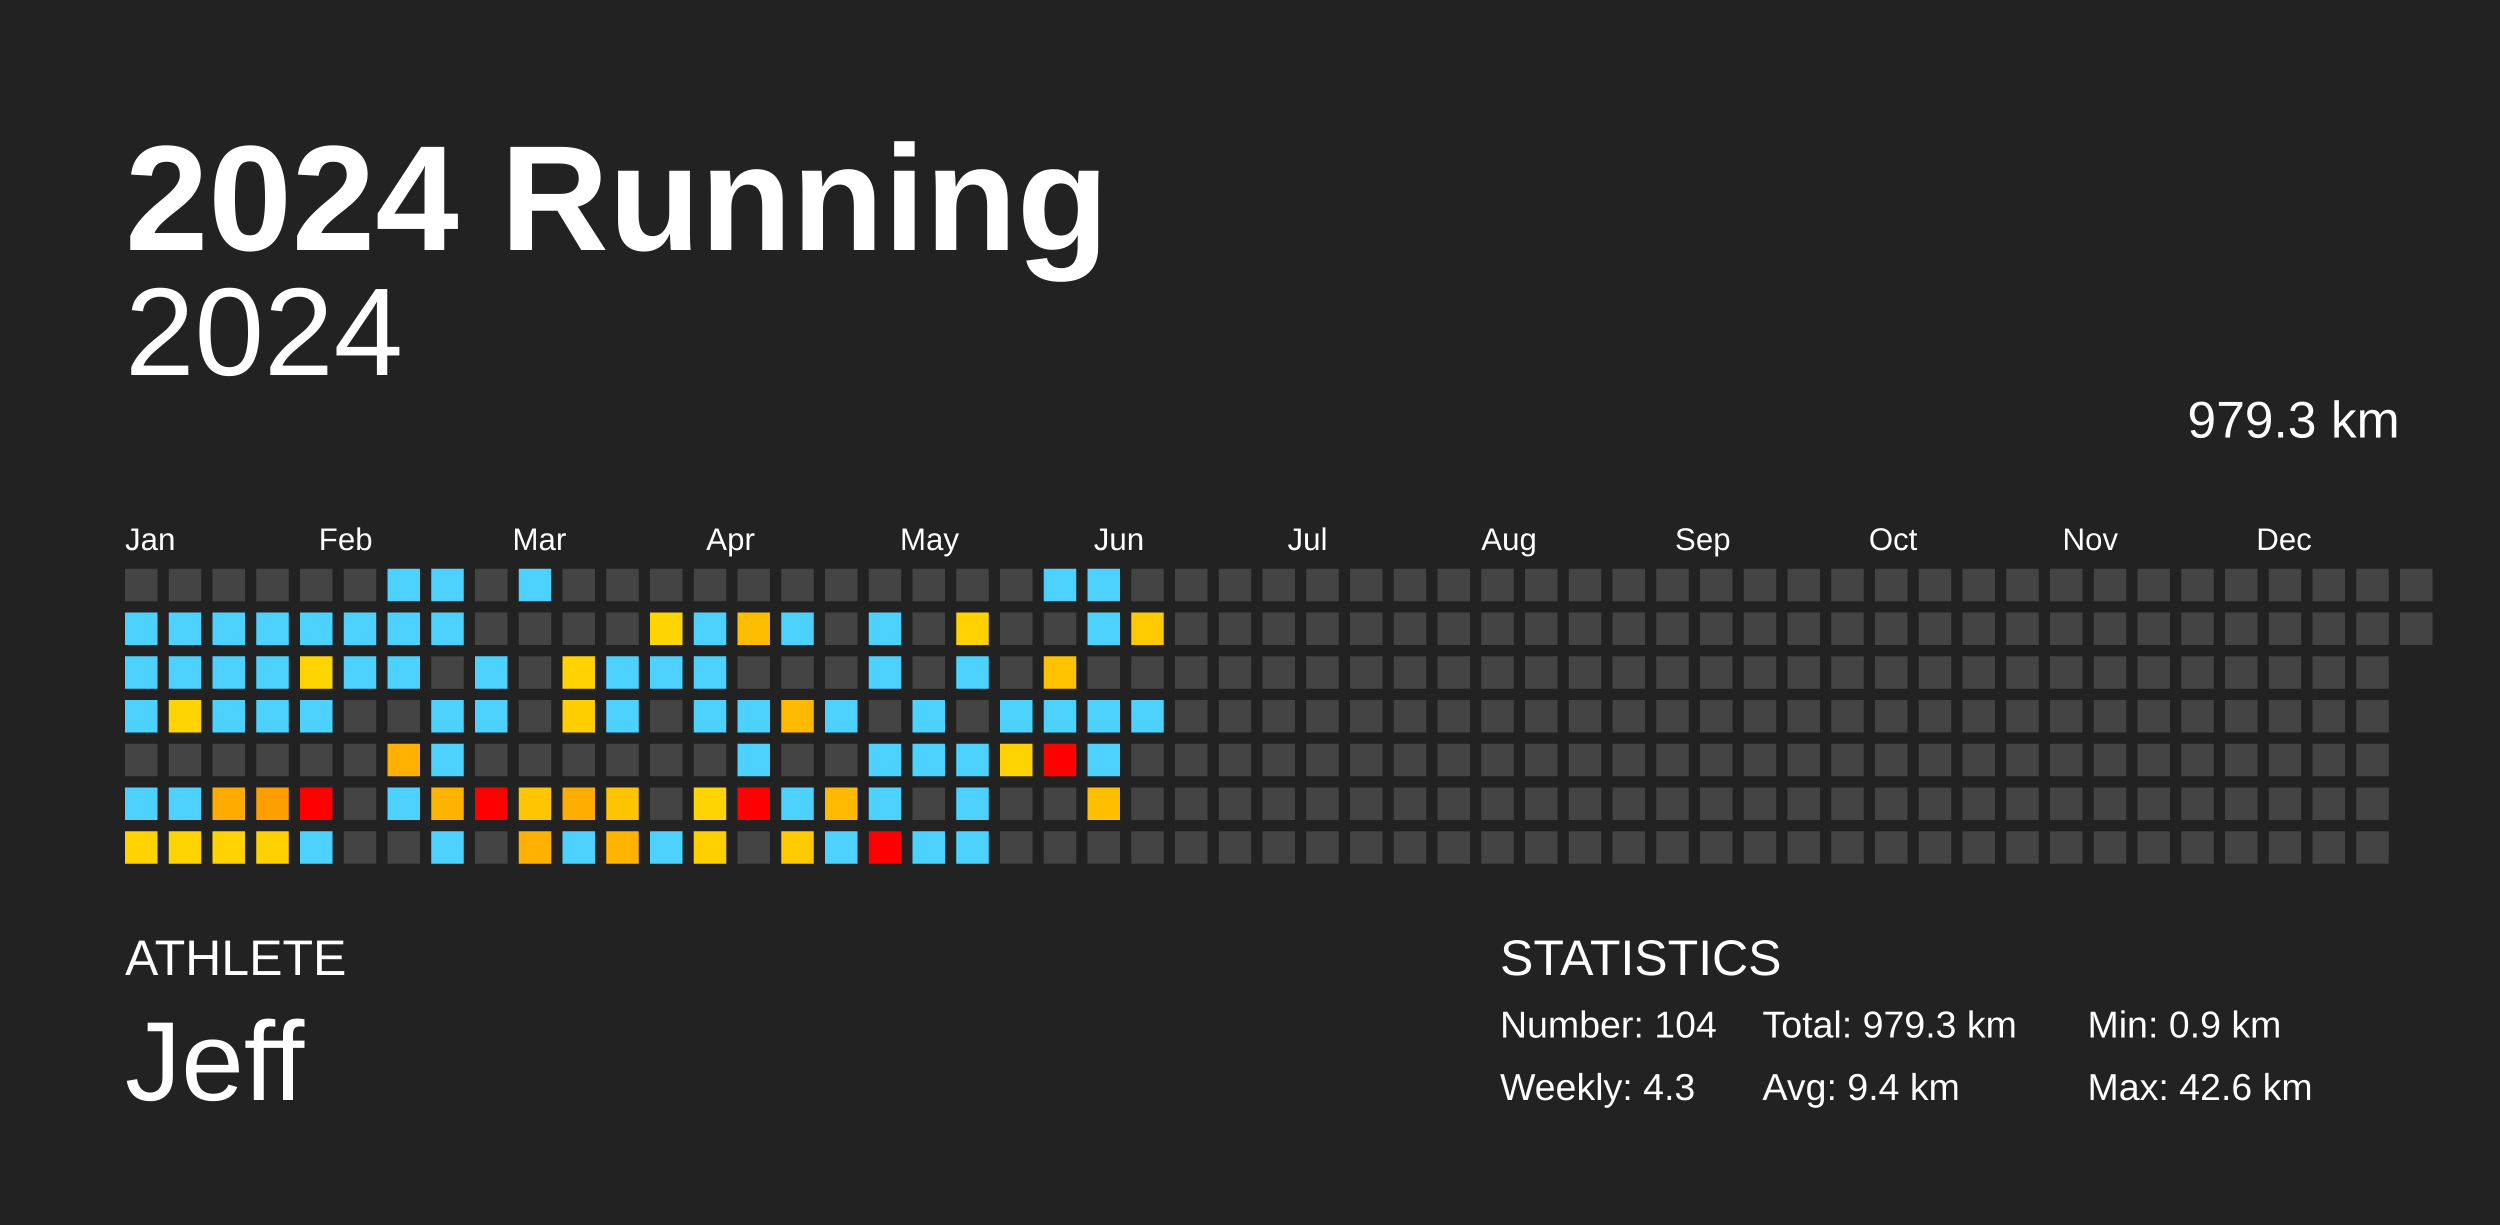
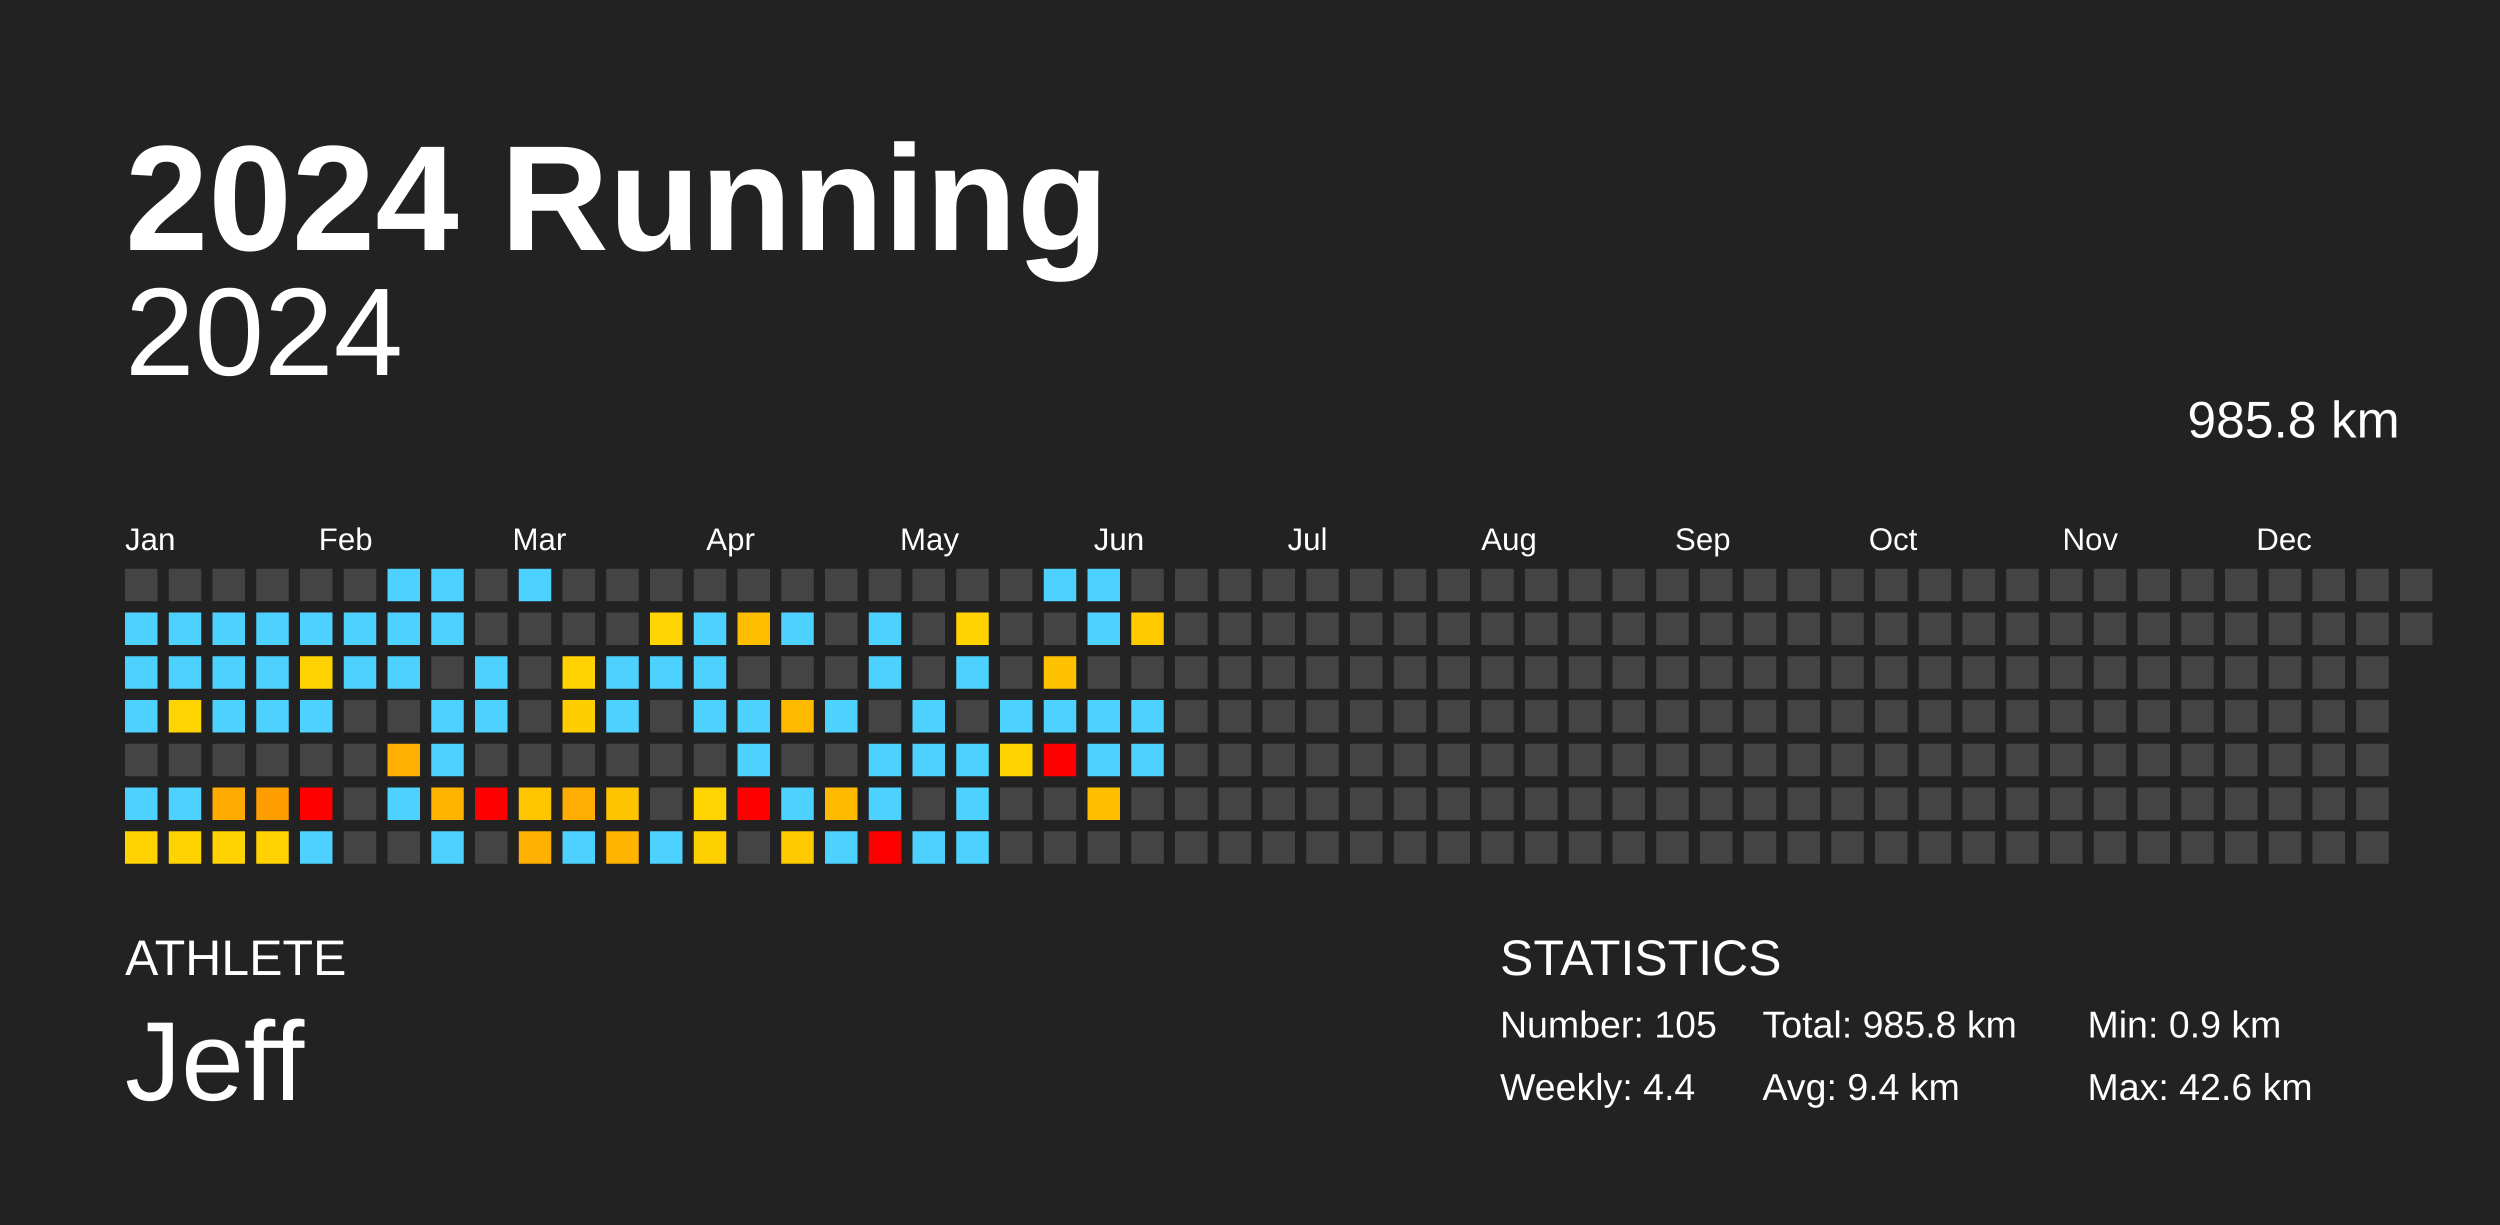
<svg xmlns="http://www.w3.org/2000/svg" baseProfile="full" height="98mm" version="1.1" viewBox="0,0,200,98" width="200mm">
  <defs />
  <rect fill="#222222" height="98" width="200" x="0" y="0" />
  <text fill="#FFFFFF" style="font-size:12px; font-family:Arial; font-weight:bold;" x="10" y="20">2024 Running</text>
  <text fill="#FFFFFF" style="font-size:4px; font-family:Arial" x="10" y="78">ATHLETE</text>
  <text fill="#FFFFFF" style="font-size:9px; font-family:Arial" x="10" y="88">Jeff</text>
  <text fill="#FFFFFF" style="font-size:4px; font-family:Arial" x="120" y="78">STATISTICS</text>
-   <text fill="#FFFFFF" style="font-size:3px; font-family:Arial" x="120" y="83">Number: 104</text>
-   <text fill="#FFFFFF" style="font-size:3px; font-family:Arial" x="120" y="88">Weekly: 4.3</text>
-   <text fill="#FFFFFF" style="font-size:3px; font-family:Arial" x="141" y="83">Total: 979.3 km</text>
+   <text fill="#FFFFFF" style="font-size:3px; font-family:Arial" x="120" y="83">Number: 105</text>
+   <text fill="#FFFFFF" style="font-size:3px; font-family:Arial" x="120" y="88">Weekly: 4.4</text>
+   <text fill="#FFFFFF" style="font-size:3px; font-family:Arial" x="141" y="83">Total: 985.8 km</text>
  <text fill="#FFFFFF" style="font-size:3px; font-family:Arial" x="141" y="88">Avg: 9.4 km</text>
  <text fill="#FFFFFF" style="font-size:3px; font-family:Arial" x="167" y="83">Min: 0.9 km</text>
  <text fill="#FFFFFF" style="font-size:3px; font-family:Arial" x="167" y="88">Max: 42.6 km</text>
  <text alignment-baseline="hanging" fill="#FFFFFF" style="font-size:10.0px; font-family:Arial;" x="10" y="30">2024</text>
-   <text alignment-baseline="hanging" fill="#FFFFFF" style="font-size:4.125px; font-family:Arial;" x="175" y="35">979.3 km</text>
+   <text alignment-baseline="hanging" fill="#FFFFFF" style="font-size:4.125px; font-family:Arial;" x="175" y="35">985.8 km</text>
  <text fill="#FFFFFF" style="font-size:2.5px; font-family:Arial" x="10.0" y="44">Jan</text>
  <text fill="#FFFFFF" style="font-size:2.5px; font-family:Arial" x="25.5" y="44">Feb</text>
  <text fill="#FFFFFF" style="font-size:2.5px; font-family:Arial" x="41.0" y="44">Mar</text>
  <text fill="#FFFFFF" style="font-size:2.5px; font-family:Arial" x="56.5" y="44">Apr</text>
  <text fill="#FFFFFF" style="font-size:2.5px; font-family:Arial" x="72.0" y="44">May</text>
  <text fill="#FFFFFF" style="font-size:2.5px; font-family:Arial" x="87.5" y="44">Jun</text>
  <text fill="#FFFFFF" style="font-size:2.5px; font-family:Arial" x="103.0" y="44">Jul</text>
  <text fill="#FFFFFF" style="font-size:2.5px; font-family:Arial" x="118.5" y="44">Aug</text>
  <text fill="#FFFFFF" style="font-size:2.5px; font-family:Arial" x="134.0" y="44">Sep</text>
  <text fill="#FFFFFF" style="font-size:2.5px; font-family:Arial" x="149.5" y="44">Oct</text>
  <text fill="#FFFFFF" style="font-size:2.5px; font-family:Arial" x="165.0" y="44">Nov</text>
  <text fill="#FFFFFF" style="font-size:2.5px; font-family:Arial" x="180.5" y="44">Dec</text>
  <rect fill="#444444" height="2.6" width="2.6" x="10.0" y="45.5" />
  <rect fill="#4dd2ff" height="2.6" width="2.6" x="10.0" y="49.0" />
  <rect fill="#4dd2ff" height="2.6" width="2.6" x="10.0" y="52.5" />
  <rect fill="#4dd2ff" height="2.6" width="2.6" x="10.0" y="56.0" />
  <rect fill="#444444" height="2.6" width="2.6" x="10.0" y="59.5" />
  <rect fill="#4dd2ff" height="2.6" width="2.6" x="10.0" y="63.0" />
  <rect fill="#ffd200" height="2.6" width="2.6" x="10.0" y="66.5" />
  <rect fill="#444444" height="2.6" width="2.6" x="13.5" y="45.5" />
  <rect fill="#4dd2ff" height="2.6" width="2.6" x="13.5" y="49.0" />
  <rect fill="#4dd2ff" height="2.6" width="2.6" x="13.5" y="52.5" />
  <rect fill="#ffd400" height="2.6" width="2.6" x="13.5" y="56.0" />
  <rect fill="#444444" height="2.6" width="2.6" x="13.5" y="59.5" />
  <rect fill="#4dd2ff" height="2.6" width="2.6" x="13.5" y="63.0" />
  <rect fill="#ffd300" height="2.6" width="2.6" x="13.5" y="66.5" />
  <rect fill="#444444" height="2.6" width="2.6" x="17.0" y="45.5" />
  <rect fill="#4dd2ff" height="2.6" width="2.6" x="17.0" y="49.0" />
  <rect fill="#4dd2ff" height="2.6" width="2.6" x="17.0" y="52.5" />
  <rect fill="#4dd2ff" height="2.6" width="2.6" x="17.0" y="56.0" />
  <rect fill="#444444" height="2.6" width="2.6" x="17.0" y="59.5" />
  <rect fill="#ffab00" height="2.6" width="2.6" x="17.0" y="63.0" />
  <rect fill="#ffd200" height="2.6" width="2.6" x="17.0" y="66.5" />
  <rect fill="#444444" height="2.6" width="2.6" x="20.5" y="45.5" />
  <rect fill="#4dd2ff" height="2.6" width="2.6" x="20.5" y="49.0" />
  <rect fill="#4dd2ff" height="2.6" width="2.6" x="20.5" y="52.5" />
  <rect fill="#4dd2ff" height="2.6" width="2.6" x="20.5" y="56.0" />
  <rect fill="#444444" height="2.6" width="2.6" x="20.5" y="59.5" />
  <rect fill="#ff9e00" height="2.6" width="2.6" x="20.5" y="63.0" />
  <rect fill="#ffd100" height="2.6" width="2.6" x="20.5" y="66.5" />
  <rect fill="#444444" height="2.6" width="2.6" x="24.0" y="45.5" />
  <rect fill="#4dd2ff" height="2.6" width="2.6" x="24.0" y="49.0" />
  <rect fill="#ffd300" height="2.6" width="2.6" x="24.0" y="52.5" />
  <rect fill="#4dd2ff" height="2.6" width="2.6" x="24.0" y="56.0" />
  <rect fill="#444444" height="2.6" width="2.6" x="24.0" y="59.5" />
  <rect fill="red" height="2.6" width="2.6" x="24.0" y="63.0" />
  <rect fill="#4dd2ff" height="2.6" width="2.6" x="24.0" y="66.5" />
  <rect fill="#444444" height="2.6" width="2.6" x="27.5" y="45.5" />
  <rect fill="#4dd2ff" height="2.6" width="2.6" x="27.5" y="49.0" />
  <rect fill="#4dd2ff" height="2.6" width="2.6" x="27.5" y="52.5" />
  <rect fill="#444444" height="2.6" width="2.6" x="27.5" y="56.0" />
  <rect fill="#444444" height="2.6" width="2.6" x="27.5" y="59.5" />
  <rect fill="#444444" height="2.6" width="2.6" x="27.5" y="63.0" />
  <rect fill="#444444" height="2.6" width="2.6" x="27.5" y="66.5" />
  <rect fill="#4dd2ff" height="2.6" width="2.6" x="31.0" y="45.5" />
  <rect fill="#4dd2ff" height="2.6" width="2.6" x="31.0" y="49.0" />
  <rect fill="#4dd2ff" height="2.6" width="2.6" x="31.0" y="52.5" />
  <rect fill="#444444" height="2.6" width="2.6" x="31.0" y="56.0" />
  <rect fill="#ffb000" height="2.6" width="2.6" x="31.0" y="59.5" />
  <rect fill="#4dd2ff" height="2.6" width="2.6" x="31.0" y="63.0" />
  <rect fill="#444444" height="2.6" width="2.6" x="31.0" y="66.5" />
  <rect fill="#4dd2ff" height="2.6" width="2.6" x="34.5" y="45.5" />
  <rect fill="#4dd2ff" height="2.6" width="2.6" x="34.5" y="49.0" />
  <rect fill="#444444" height="2.6" width="2.6" x="34.5" y="52.5" />
  <rect fill="#4dd2ff" height="2.6" width="2.6" x="34.5" y="56.0" />
  <rect fill="#4dd2ff" height="2.6" width="2.6" x="34.5" y="59.5" />
  <rect fill="#ffb500" height="2.6" width="2.6" x="34.5" y="63.0" />
  <rect fill="#4dd2ff" height="2.6" width="2.6" x="34.5" y="66.5" />
  <rect fill="#444444" height="2.6" width="2.6" x="38.0" y="45.5" />
  <rect fill="#444444" height="2.6" width="2.6" x="38.0" y="49.0" />
  <rect fill="#4dd2ff" height="2.6" width="2.6" x="38.0" y="52.5" />
  <rect fill="#4dd2ff" height="2.6" width="2.6" x="38.0" y="56.0" />
  <rect fill="#444444" height="2.6" width="2.6" x="38.0" y="59.5" />
  <rect fill="red" height="2.6" width="2.6" x="38.0" y="63.0" />
  <rect fill="#444444" height="2.6" width="2.6" x="38.0" y="66.5" />
  <rect fill="#4dd2ff" height="2.6" width="2.6" x="41.5" y="45.5" />
  <rect fill="#444444" height="2.6" width="2.6" x="41.5" y="49.0" />
  <rect fill="#444444" height="2.6" width="2.6" x="41.5" y="52.5" />
  <rect fill="#444444" height="2.6" width="2.6" x="41.5" y="56.0" />
  <rect fill="#444444" height="2.6" width="2.6" x="41.5" y="59.5" />
  <rect fill="#ffc600" height="2.6" width="2.6" x="41.5" y="63.0" />
  <rect fill="#ffb000" height="2.6" width="2.6" x="41.5" y="66.5" />
  <rect fill="#444444" height="2.6" width="2.6" x="45.0" y="45.5" />
  <rect fill="#444444" height="2.6" width="2.6" x="45.0" y="49.0" />
  <rect fill="#ffd200" height="2.6" width="2.6" x="45.0" y="52.5" />
  <rect fill="#ffce00" height="2.6" width="2.6" x="45.0" y="56.0" />
  <rect fill="#444444" height="2.6" width="2.6" x="45.0" y="59.5" />
  <rect fill="#ffad00" height="2.6" width="2.6" x="45.0" y="63.0" />
  <rect fill="#4dd2ff" height="2.6" width="2.6" x="45.0" y="66.5" />
  <rect fill="#444444" height="2.6" width="2.6" x="48.5" y="45.5" />
  <rect fill="#444444" height="2.6" width="2.6" x="48.5" y="49.0" />
  <rect fill="#4dd2ff" height="2.6" width="2.6" x="48.5" y="52.5" />
  <rect fill="#4dd2ff" height="2.6" width="2.6" x="48.5" y="56.0" />
  <rect fill="#444444" height="2.6" width="2.6" x="48.5" y="59.5" />
  <rect fill="#ffc400" height="2.6" width="2.6" x="48.5" y="63.0" />
  <rect fill="#ffb400" height="2.6" width="2.6" x="48.5" y="66.5" />
  <rect fill="#444444" height="2.6" width="2.6" x="52.0" y="45.5" />
  <rect fill="#ffd400" height="2.6" width="2.6" x="52.0" y="49.0" />
  <rect fill="#4dd2ff" height="2.6" width="2.6" x="52.0" y="52.5" />
  <rect fill="#444444" height="2.6" width="2.6" x="52.0" y="56.0" />
  <rect fill="#444444" height="2.6" width="2.6" x="52.0" y="59.5" />
  <rect fill="#444444" height="2.6" width="2.6" x="52.0" y="63.0" />
  <rect fill="#4dd2ff" height="2.6" width="2.6" x="52.0" y="66.5" />
  <rect fill="#444444" height="2.6" width="2.6" x="55.5" y="45.5" />
  <rect fill="#4dd2ff" height="2.6" width="2.6" x="55.5" y="49.0" />
  <rect fill="#4dd2ff" height="2.6" width="2.6" x="55.5" y="52.5" />
  <rect fill="#4dd2ff" height="2.6" width="2.6" x="55.5" y="56.0" />
  <rect fill="#444444" height="2.6" width="2.6" x="55.5" y="59.5" />
  <rect fill="#ffd400" height="2.6" width="2.6" x="55.5" y="63.0" />
  <rect fill="#ffd000" height="2.6" width="2.6" x="55.5" y="66.5" />
  <rect fill="#444444" height="2.6" width="2.6" x="59.0" y="45.5" />
  <rect fill="#ffbd00" height="2.6" width="2.6" x="59.0" y="49.0" />
  <rect fill="#444444" height="2.6" width="2.6" x="59.0" y="52.5" />
  <rect fill="#4dd2ff" height="2.6" width="2.6" x="59.0" y="56.0" />
  <rect fill="#4dd2ff" height="2.6" width="2.6" x="59.0" y="59.5" />
  <rect fill="red" height="2.6" width="2.6" x="59.0" y="63.0" />
  <rect fill="#444444" height="2.6" width="2.6" x="59.0" y="66.5" />
  <rect fill="#444444" height="2.6" width="2.6" x="62.5" y="45.5" />
  <rect fill="#4dd2ff" height="2.6" width="2.6" x="62.5" y="49.0" />
  <rect fill="#444444" height="2.6" width="2.6" x="62.5" y="52.5" />
  <rect fill="#ffba00" height="2.6" width="2.6" x="62.5" y="56.0" />
  <rect fill="#444444" height="2.6" width="2.6" x="62.5" y="59.5" />
  <rect fill="#4dd2ff" height="2.6" width="2.6" x="62.5" y="63.0" />
  <rect fill="#ffcb00" height="2.6" width="2.6" x="62.5" y="66.5" />
  <rect fill="#444444" height="2.6" width="2.6" x="66.0" y="45.5" />
  <rect fill="#444444" height="2.6" width="2.6" x="66.0" y="49.0" />
  <rect fill="#444444" height="2.6" width="2.6" x="66.0" y="52.5" />
  <rect fill="#4dd2ff" height="2.6" width="2.6" x="66.0" y="56.0" />
  <rect fill="#444444" height="2.6" width="2.6" x="66.0" y="59.5" />
  <rect fill="#ffba00" height="2.6" width="2.6" x="66.0" y="63.0" />
  <rect fill="#4dd2ff" height="2.6" width="2.6" x="66.0" y="66.5" />
  <rect fill="#444444" height="2.6" width="2.6" x="69.5" y="45.5" />
  <rect fill="#4dd2ff" height="2.6" width="2.6" x="69.5" y="49.0" />
  <rect fill="#4dd2ff" height="2.6" width="2.6" x="69.5" y="52.5" />
  <rect fill="#444444" height="2.6" width="2.6" x="69.5" y="56.0" />
  <rect fill="#4dd2ff" height="2.6" width="2.6" x="69.5" y="59.5" />
  <rect fill="#4dd2ff" height="2.6" width="2.6" x="69.5" y="63.0" />
  <rect fill="red" height="2.6" width="2.6" x="69.5" y="66.5" />
  <rect fill="#444444" height="2.6" width="2.6" x="73.0" y="45.5" />
  <rect fill="#444444" height="2.6" width="2.6" x="73.0" y="49.0" />
  <rect fill="#444444" height="2.6" width="2.6" x="73.0" y="52.5" />
  <rect fill="#4dd2ff" height="2.6" width="2.6" x="73.0" y="56.0" />
  <rect fill="#4dd2ff" height="2.6" width="2.6" x="73.0" y="59.5" />
  <rect fill="#444444" height="2.6" width="2.6" x="73.0" y="63.0" />
  <rect fill="#4dd2ff" height="2.6" width="2.6" x="73.0" y="66.5" />
  <rect fill="#444444" height="2.6" width="2.6" x="76.5" y="45.5" />
  <rect fill="#ffd200" height="2.6" width="2.6" x="76.5" y="49.0" />
  <rect fill="#4dd2ff" height="2.6" width="2.6" x="76.5" y="52.5" />
  <rect fill="#444444" height="2.6" width="2.6" x="76.5" y="56.0" />
  <rect fill="#4dd2ff" height="2.6" width="2.6" x="76.5" y="59.5" />
  <rect fill="#4dd2ff" height="2.6" width="2.6" x="76.5" y="63.0" />
  <rect fill="#4dd2ff" height="2.6" width="2.6" x="76.5" y="66.5" />
  <rect fill="#444444" height="2.6" width="2.6" x="80.0" y="45.5" />
  <rect fill="#444444" height="2.6" width="2.6" x="80.0" y="49.0" />
  <rect fill="#444444" height="2.6" width="2.6" x="80.0" y="52.5" />
  <rect fill="#4dd2ff" height="2.6" width="2.6" x="80.0" y="56.0" />
  <rect fill="#ffd300" height="2.6" width="2.6" x="80.0" y="59.5" />
  <rect fill="#444444" height="2.6" width="2.6" x="80.0" y="63.0" />
  <rect fill="#444444" height="2.6" width="2.6" x="80.0" y="66.5" />
  <rect fill="#4dd2ff" height="2.6" width="2.6" x="83.5" y="45.5" />
  <rect fill="#444444" height="2.6" width="2.6" x="83.5" y="49.0" />
  <rect fill="#ffc200" height="2.6" width="2.6" x="83.5" y="52.5" />
  <rect fill="#4dd2ff" height="2.6" width="2.6" x="83.5" y="56.0" />
  <rect fill="red" height="2.6" width="2.6" x="83.5" y="59.5" />
  <rect fill="#444444" height="2.6" width="2.6" x="83.5" y="63.0" />
  <rect fill="#444444" height="2.6" width="2.6" x="83.5" y="66.5" />
  <rect fill="#4dd2ff" height="2.6" width="2.6" x="87.0" y="45.5" />
  <rect fill="#4dd2ff" height="2.6" width="2.6" x="87.0" y="49.0" />
  <rect fill="#444444" height="2.6" width="2.6" x="87.0" y="52.5" />
  <rect fill="#4dd2ff" height="2.6" width="2.6" x="87.0" y="56.0" />
  <rect fill="#4dd2ff" height="2.6" width="2.6" x="87.0" y="59.5" />
  <rect fill="#ffbe00" height="2.6" width="2.6" x="87.0" y="63.0" />
  <rect fill="#444444" height="2.6" width="2.6" x="87.0" y="66.5" />
  <rect fill="#444444" height="2.6" width="2.6" x="90.5" y="45.5" />
  <rect fill="#ffca00" height="2.6" width="2.6" x="90.5" y="49.0" />
  <rect fill="#444444" height="2.6" width="2.6" x="90.5" y="52.5" />
  <rect fill="#4dd2ff" height="2.6" width="2.6" x="90.5" y="56.0" />
-   <rect fill="#444444" height="2.6" width="2.6" x="90.5" y="59.5" />
+   <rect fill="#4dd2ff" height="2.6" width="2.6" x="90.5" y="59.5" />
  <rect fill="#444444" height="2.6" width="2.6" x="90.5" y="63.0" />
  <rect fill="#444444" height="2.6" width="2.6" x="90.5" y="66.5" />
  <rect fill="#444444" height="2.6" width="2.6" x="94.0" y="45.5" />
  <rect fill="#444444" height="2.6" width="2.6" x="94.0" y="49.0" />
  <rect fill="#444444" height="2.6" width="2.6" x="94.0" y="52.5" />
  <rect fill="#444444" height="2.6" width="2.6" x="94.0" y="56.0" />
  <rect fill="#444444" height="2.6" width="2.6" x="94.0" y="59.5" />
  <rect fill="#444444" height="2.6" width="2.6" x="94.0" y="63.0" />
  <rect fill="#444444" height="2.6" width="2.6" x="94.0" y="66.5" />
  <rect fill="#444444" height="2.6" width="2.6" x="97.5" y="45.5" />
  <rect fill="#444444" height="2.6" width="2.6" x="97.5" y="49.0" />
  <rect fill="#444444" height="2.6" width="2.6" x="97.5" y="52.5" />
  <rect fill="#444444" height="2.6" width="2.6" x="97.5" y="56.0" />
  <rect fill="#444444" height="2.6" width="2.6" x="97.5" y="59.5" />
  <rect fill="#444444" height="2.6" width="2.6" x="97.5" y="63.0" />
  <rect fill="#444444" height="2.6" width="2.6" x="97.5" y="66.5" />
  <rect fill="#444444" height="2.6" width="2.6" x="101.0" y="45.5" />
  <rect fill="#444444" height="2.6" width="2.6" x="101.0" y="49.0" />
  <rect fill="#444444" height="2.6" width="2.6" x="101.0" y="52.5" />
  <rect fill="#444444" height="2.6" width="2.6" x="101.0" y="56.0" />
  <rect fill="#444444" height="2.6" width="2.6" x="101.0" y="59.5" />
  <rect fill="#444444" height="2.6" width="2.6" x="101.0" y="63.0" />
  <rect fill="#444444" height="2.6" width="2.6" x="101.0" y="66.5" />
  <rect fill="#444444" height="2.6" width="2.6" x="104.5" y="45.5" />
  <rect fill="#444444" height="2.6" width="2.6" x="104.5" y="49.0" />
  <rect fill="#444444" height="2.6" width="2.6" x="104.5" y="52.5" />
  <rect fill="#444444" height="2.6" width="2.6" x="104.5" y="56.0" />
  <rect fill="#444444" height="2.6" width="2.6" x="104.5" y="59.5" />
  <rect fill="#444444" height="2.6" width="2.6" x="104.5" y="63.0" />
  <rect fill="#444444" height="2.6" width="2.6" x="104.5" y="66.5" />
  <rect fill="#444444" height="2.6" width="2.6" x="108.0" y="45.5" />
  <rect fill="#444444" height="2.6" width="2.6" x="108.0" y="49.0" />
  <rect fill="#444444" height="2.6" width="2.6" x="108.0" y="52.5" />
  <rect fill="#444444" height="2.6" width="2.6" x="108.0" y="56.0" />
  <rect fill="#444444" height="2.6" width="2.6" x="108.0" y="59.5" />
  <rect fill="#444444" height="2.6" width="2.6" x="108.0" y="63.0" />
  <rect fill="#444444" height="2.6" width="2.6" x="108.0" y="66.5" />
  <rect fill="#444444" height="2.6" width="2.6" x="111.5" y="45.5" />
  <rect fill="#444444" height="2.6" width="2.6" x="111.5" y="49.0" />
  <rect fill="#444444" height="2.6" width="2.6" x="111.5" y="52.5" />
  <rect fill="#444444" height="2.6" width="2.6" x="111.5" y="56.0" />
  <rect fill="#444444" height="2.6" width="2.6" x="111.5" y="59.5" />
  <rect fill="#444444" height="2.6" width="2.6" x="111.5" y="63.0" />
  <rect fill="#444444" height="2.6" width="2.6" x="111.5" y="66.5" />
  <rect fill="#444444" height="2.6" width="2.6" x="115.0" y="45.5" />
  <rect fill="#444444" height="2.6" width="2.6" x="115.0" y="49.0" />
  <rect fill="#444444" height="2.6" width="2.6" x="115.0" y="52.5" />
  <rect fill="#444444" height="2.6" width="2.6" x="115.0" y="56.0" />
  <rect fill="#444444" height="2.6" width="2.6" x="115.0" y="59.5" />
  <rect fill="#444444" height="2.6" width="2.6" x="115.0" y="63.0" />
  <rect fill="#444444" height="2.6" width="2.6" x="115.0" y="66.5" />
  <rect fill="#444444" height="2.6" width="2.6" x="118.5" y="45.5" />
  <rect fill="#444444" height="2.6" width="2.6" x="118.5" y="49.0" />
  <rect fill="#444444" height="2.6" width="2.6" x="118.5" y="52.5" />
  <rect fill="#444444" height="2.6" width="2.6" x="118.5" y="56.0" />
  <rect fill="#444444" height="2.6" width="2.6" x="118.5" y="59.5" />
  <rect fill="#444444" height="2.6" width="2.6" x="118.5" y="63.0" />
  <rect fill="#444444" height="2.6" width="2.6" x="118.5" y="66.5" />
  <rect fill="#444444" height="2.6" width="2.6" x="122.0" y="45.5" />
  <rect fill="#444444" height="2.6" width="2.6" x="122.0" y="49.0" />
  <rect fill="#444444" height="2.6" width="2.6" x="122.0" y="52.5" />
  <rect fill="#444444" height="2.6" width="2.6" x="122.0" y="56.0" />
  <rect fill="#444444" height="2.6" width="2.6" x="122.0" y="59.5" />
  <rect fill="#444444" height="2.6" width="2.6" x="122.0" y="63.0" />
  <rect fill="#444444" height="2.6" width="2.6" x="122.0" y="66.5" />
  <rect fill="#444444" height="2.6" width="2.6" x="125.5" y="45.5" />
  <rect fill="#444444" height="2.6" width="2.6" x="125.5" y="49.0" />
  <rect fill="#444444" height="2.6" width="2.6" x="125.5" y="52.5" />
  <rect fill="#444444" height="2.6" width="2.6" x="125.5" y="56.0" />
  <rect fill="#444444" height="2.6" width="2.6" x="125.5" y="59.5" />
  <rect fill="#444444" height="2.6" width="2.6" x="125.5" y="63.0" />
  <rect fill="#444444" height="2.6" width="2.6" x="125.5" y="66.5" />
  <rect fill="#444444" height="2.6" width="2.6" x="129.0" y="45.5" />
  <rect fill="#444444" height="2.6" width="2.6" x="129.0" y="49.0" />
  <rect fill="#444444" height="2.6" width="2.6" x="129.0" y="52.5" />
  <rect fill="#444444" height="2.6" width="2.6" x="129.0" y="56.0" />
  <rect fill="#444444" height="2.6" width="2.6" x="129.0" y="59.5" />
  <rect fill="#444444" height="2.6" width="2.6" x="129.0" y="63.0" />
  <rect fill="#444444" height="2.6" width="2.6" x="129.0" y="66.5" />
  <rect fill="#444444" height="2.6" width="2.6" x="132.5" y="45.5" />
  <rect fill="#444444" height="2.6" width="2.6" x="132.5" y="49.0" />
  <rect fill="#444444" height="2.6" width="2.6" x="132.5" y="52.5" />
  <rect fill="#444444" height="2.6" width="2.6" x="132.5" y="56.0" />
  <rect fill="#444444" height="2.6" width="2.6" x="132.5" y="59.5" />
  <rect fill="#444444" height="2.6" width="2.6" x="132.5" y="63.0" />
  <rect fill="#444444" height="2.6" width="2.6" x="132.5" y="66.5" />
  <rect fill="#444444" height="2.6" width="2.6" x="136.0" y="45.5" />
  <rect fill="#444444" height="2.6" width="2.6" x="136.0" y="49.0" />
  <rect fill="#444444" height="2.6" width="2.6" x="136.0" y="52.5" />
  <rect fill="#444444" height="2.6" width="2.6" x="136.0" y="56.0" />
  <rect fill="#444444" height="2.6" width="2.6" x="136.0" y="59.5" />
  <rect fill="#444444" height="2.6" width="2.6" x="136.0" y="63.0" />
  <rect fill="#444444" height="2.6" width="2.6" x="136.0" y="66.5" />
  <rect fill="#444444" height="2.6" width="2.6" x="139.5" y="45.5" />
  <rect fill="#444444" height="2.6" width="2.6" x="139.5" y="49.0" />
  <rect fill="#444444" height="2.6" width="2.6" x="139.5" y="52.5" />
  <rect fill="#444444" height="2.6" width="2.6" x="139.5" y="56.0" />
  <rect fill="#444444" height="2.6" width="2.6" x="139.5" y="59.5" />
  <rect fill="#444444" height="2.6" width="2.6" x="139.5" y="63.0" />
  <rect fill="#444444" height="2.6" width="2.6" x="139.5" y="66.5" />
  <rect fill="#444444" height="2.6" width="2.6" x="143.0" y="45.5" />
  <rect fill="#444444" height="2.6" width="2.6" x="143.0" y="49.0" />
  <rect fill="#444444" height="2.6" width="2.6" x="143.0" y="52.5" />
  <rect fill="#444444" height="2.6" width="2.6" x="143.0" y="56.0" />
  <rect fill="#444444" height="2.6" width="2.6" x="143.0" y="59.5" />
  <rect fill="#444444" height="2.6" width="2.6" x="143.0" y="63.0" />
  <rect fill="#444444" height="2.6" width="2.6" x="143.0" y="66.5" />
  <rect fill="#444444" height="2.6" width="2.6" x="146.5" y="45.5" />
  <rect fill="#444444" height="2.6" width="2.6" x="146.5" y="49.0" />
  <rect fill="#444444" height="2.6" width="2.6" x="146.5" y="52.5" />
  <rect fill="#444444" height="2.6" width="2.6" x="146.5" y="56.0" />
  <rect fill="#444444" height="2.6" width="2.6" x="146.5" y="59.5" />
  <rect fill="#444444" height="2.6" width="2.6" x="146.5" y="63.0" />
  <rect fill="#444444" height="2.6" width="2.6" x="146.5" y="66.5" />
  <rect fill="#444444" height="2.6" width="2.6" x="150.0" y="45.5" />
  <rect fill="#444444" height="2.6" width="2.6" x="150.0" y="49.0" />
  <rect fill="#444444" height="2.6" width="2.6" x="150.0" y="52.5" />
  <rect fill="#444444" height="2.6" width="2.6" x="150.0" y="56.0" />
  <rect fill="#444444" height="2.6" width="2.6" x="150.0" y="59.5" />
  <rect fill="#444444" height="2.6" width="2.6" x="150.0" y="63.0" />
  <rect fill="#444444" height="2.6" width="2.6" x="150.0" y="66.5" />
  <rect fill="#444444" height="2.6" width="2.6" x="153.5" y="45.5" />
  <rect fill="#444444" height="2.6" width="2.6" x="153.5" y="49.0" />
  <rect fill="#444444" height="2.6" width="2.6" x="153.5" y="52.5" />
  <rect fill="#444444" height="2.6" width="2.6" x="153.5" y="56.0" />
  <rect fill="#444444" height="2.6" width="2.6" x="153.5" y="59.5" />
  <rect fill="#444444" height="2.6" width="2.6" x="153.5" y="63.0" />
  <rect fill="#444444" height="2.6" width="2.6" x="153.5" y="66.5" />
  <rect fill="#444444" height="2.6" width="2.6" x="157.0" y="45.5" />
  <rect fill="#444444" height="2.6" width="2.6" x="157.0" y="49.0" />
  <rect fill="#444444" height="2.6" width="2.6" x="157.0" y="52.5" />
  <rect fill="#444444" height="2.6" width="2.6" x="157.0" y="56.0" />
  <rect fill="#444444" height="2.6" width="2.6" x="157.0" y="59.5" />
  <rect fill="#444444" height="2.6" width="2.6" x="157.0" y="63.0" />
  <rect fill="#444444" height="2.6" width="2.6" x="157.0" y="66.5" />
  <rect fill="#444444" height="2.6" width="2.6" x="160.5" y="45.5" />
  <rect fill="#444444" height="2.6" width="2.6" x="160.5" y="49.0" />
  <rect fill="#444444" height="2.6" width="2.6" x="160.5" y="52.5" />
  <rect fill="#444444" height="2.6" width="2.6" x="160.5" y="56.0" />
  <rect fill="#444444" height="2.6" width="2.6" x="160.5" y="59.5" />
  <rect fill="#444444" height="2.6" width="2.6" x="160.5" y="63.0" />
  <rect fill="#444444" height="2.6" width="2.6" x="160.5" y="66.5" />
  <rect fill="#444444" height="2.6" width="2.6" x="164.0" y="45.5" />
  <rect fill="#444444" height="2.6" width="2.6" x="164.0" y="49.0" />
  <rect fill="#444444" height="2.6" width="2.6" x="164.0" y="52.5" />
  <rect fill="#444444" height="2.6" width="2.6" x="164.0" y="56.0" />
  <rect fill="#444444" height="2.6" width="2.6" x="164.0" y="59.5" />
  <rect fill="#444444" height="2.6" width="2.6" x="164.0" y="63.0" />
  <rect fill="#444444" height="2.6" width="2.6" x="164.0" y="66.5" />
  <rect fill="#444444" height="2.6" width="2.6" x="167.5" y="45.5" />
  <rect fill="#444444" height="2.6" width="2.6" x="167.5" y="49.0" />
  <rect fill="#444444" height="2.6" width="2.6" x="167.5" y="52.5" />
  <rect fill="#444444" height="2.6" width="2.6" x="167.5" y="56.0" />
  <rect fill="#444444" height="2.6" width="2.6" x="167.5" y="59.5" />
  <rect fill="#444444" height="2.6" width="2.6" x="167.5" y="63.0" />
  <rect fill="#444444" height="2.6" width="2.6" x="167.5" y="66.5" />
  <rect fill="#444444" height="2.6" width="2.6" x="171.0" y="45.5" />
  <rect fill="#444444" height="2.6" width="2.6" x="171.0" y="49.0" />
  <rect fill="#444444" height="2.6" width="2.6" x="171.0" y="52.5" />
  <rect fill="#444444" height="2.6" width="2.6" x="171.0" y="56.0" />
  <rect fill="#444444" height="2.6" width="2.6" x="171.0" y="59.5" />
  <rect fill="#444444" height="2.6" width="2.6" x="171.0" y="63.0" />
  <rect fill="#444444" height="2.6" width="2.6" x="171.0" y="66.5" />
  <rect fill="#444444" height="2.6" width="2.6" x="174.5" y="45.5" />
  <rect fill="#444444" height="2.6" width="2.6" x="174.5" y="49.0" />
  <rect fill="#444444" height="2.6" width="2.6" x="174.5" y="52.5" />
  <rect fill="#444444" height="2.6" width="2.6" x="174.5" y="56.0" />
  <rect fill="#444444" height="2.6" width="2.6" x="174.5" y="59.5" />
  <rect fill="#444444" height="2.6" width="2.6" x="174.5" y="63.0" />
  <rect fill="#444444" height="2.6" width="2.6" x="174.5" y="66.5" />
  <rect fill="#444444" height="2.6" width="2.6" x="178.0" y="45.5" />
  <rect fill="#444444" height="2.6" width="2.6" x="178.0" y="49.0" />
  <rect fill="#444444" height="2.6" width="2.6" x="178.0" y="52.5" />
  <rect fill="#444444" height="2.6" width="2.6" x="178.0" y="56.0" />
  <rect fill="#444444" height="2.6" width="2.6" x="178.0" y="59.5" />
  <rect fill="#444444" height="2.6" width="2.6" x="178.0" y="63.0" />
  <rect fill="#444444" height="2.6" width="2.6" x="178.0" y="66.5" />
  <rect fill="#444444" height="2.6" width="2.6" x="181.5" y="45.5" />
  <rect fill="#444444" height="2.6" width="2.6" x="181.5" y="49.0" />
  <rect fill="#444444" height="2.6" width="2.6" x="181.5" y="52.5" />
  <rect fill="#444444" height="2.6" width="2.6" x="181.5" y="56.0" />
  <rect fill="#444444" height="2.6" width="2.6" x="181.5" y="59.5" />
  <rect fill="#444444" height="2.6" width="2.6" x="181.5" y="63.0" />
  <rect fill="#444444" height="2.6" width="2.6" x="181.5" y="66.5" />
  <rect fill="#444444" height="2.6" width="2.6" x="185.0" y="45.5" />
  <rect fill="#444444" height="2.6" width="2.6" x="185.0" y="49.0" />
  <rect fill="#444444" height="2.6" width="2.6" x="185.0" y="52.5" />
  <rect fill="#444444" height="2.6" width="2.6" x="185.0" y="56.0" />
  <rect fill="#444444" height="2.6" width="2.6" x="185.0" y="59.5" />
  <rect fill="#444444" height="2.6" width="2.6" x="185.0" y="63.0" />
  <rect fill="#444444" height="2.6" width="2.6" x="185.0" y="66.5" />
  <rect fill="#444444" height="2.6" width="2.6" x="188.5" y="45.5" />
  <rect fill="#444444" height="2.6" width="2.6" x="188.5" y="49.0" />
  <rect fill="#444444" height="2.6" width="2.6" x="188.5" y="52.5" />
  <rect fill="#444444" height="2.6" width="2.6" x="188.5" y="56.0" />
  <rect fill="#444444" height="2.6" width="2.6" x="188.5" y="59.5" />
  <rect fill="#444444" height="2.6" width="2.6" x="188.5" y="63.0" />
  <rect fill="#444444" height="2.6" width="2.6" x="188.5" y="66.5" />
  <rect fill="#444444" height="2.6" width="2.6" x="192.0" y="45.5" />
  <rect fill="#444444" height="2.6" width="2.6" x="192.0" y="49.0" />
</svg>
